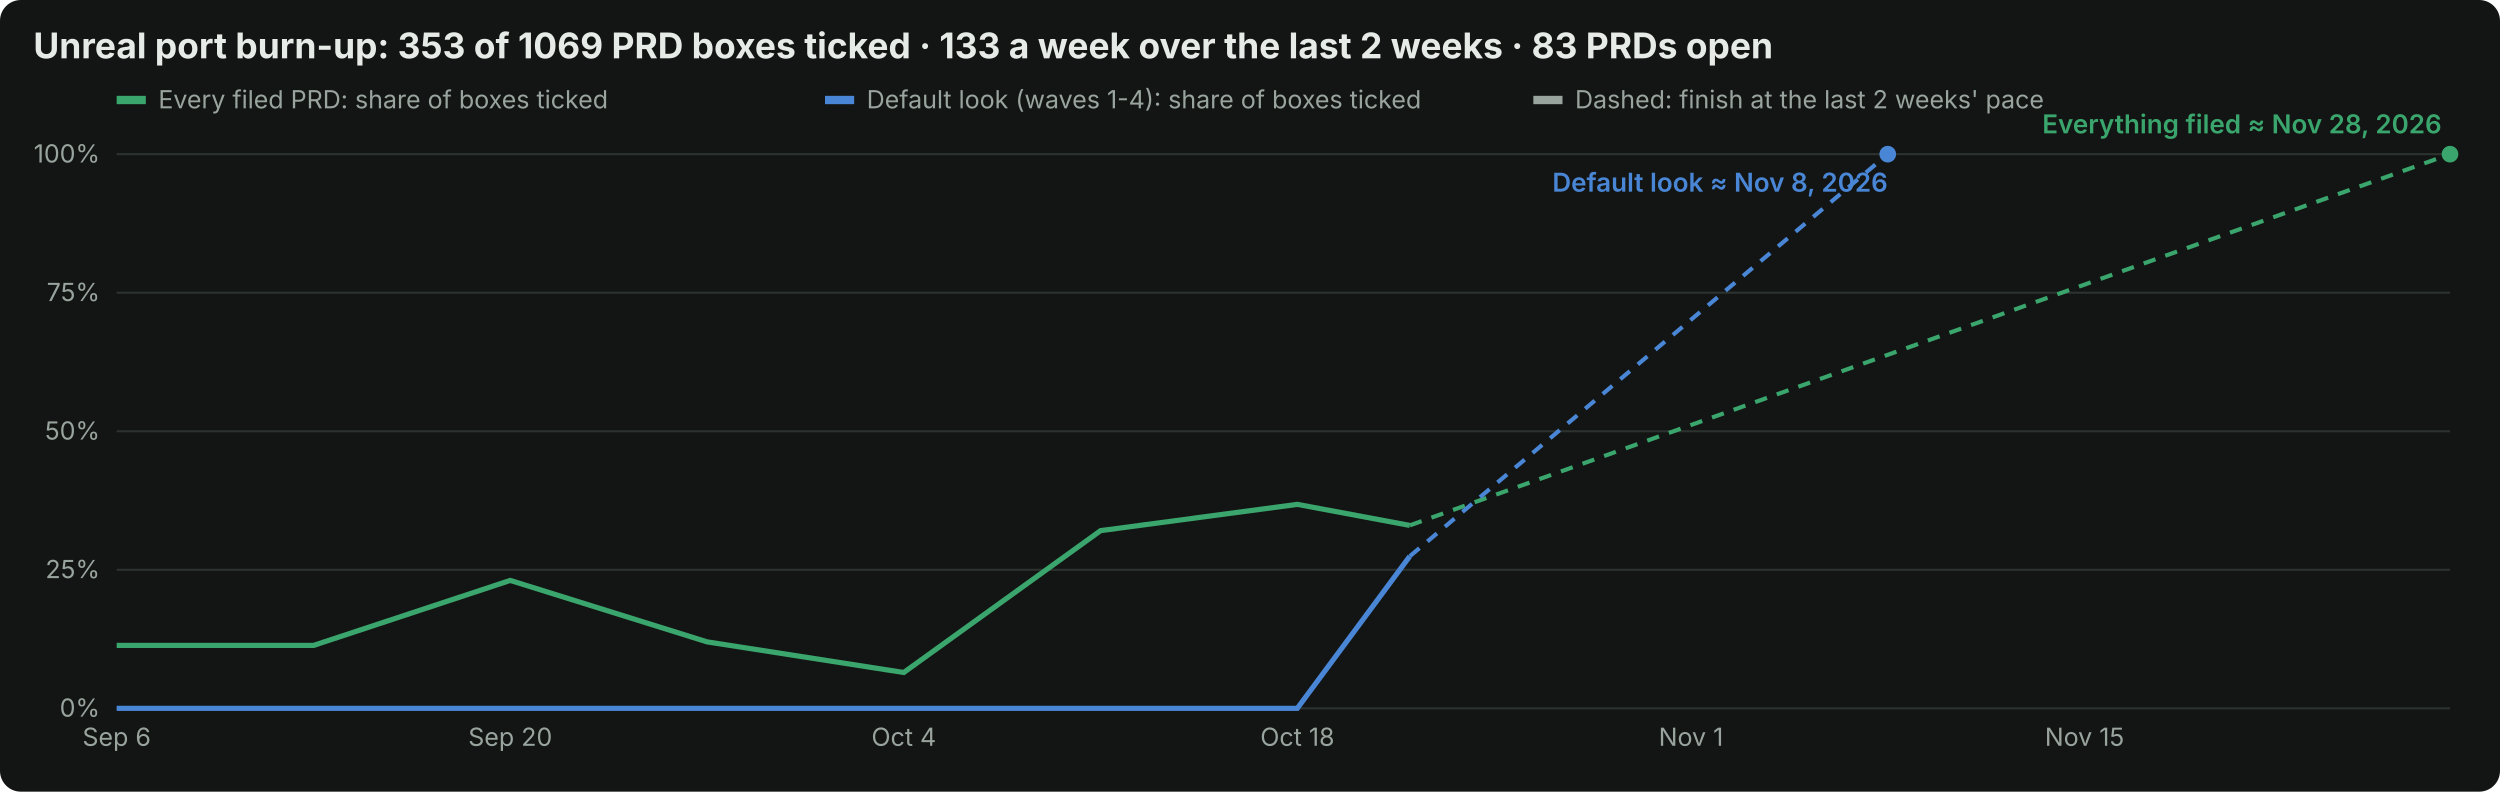
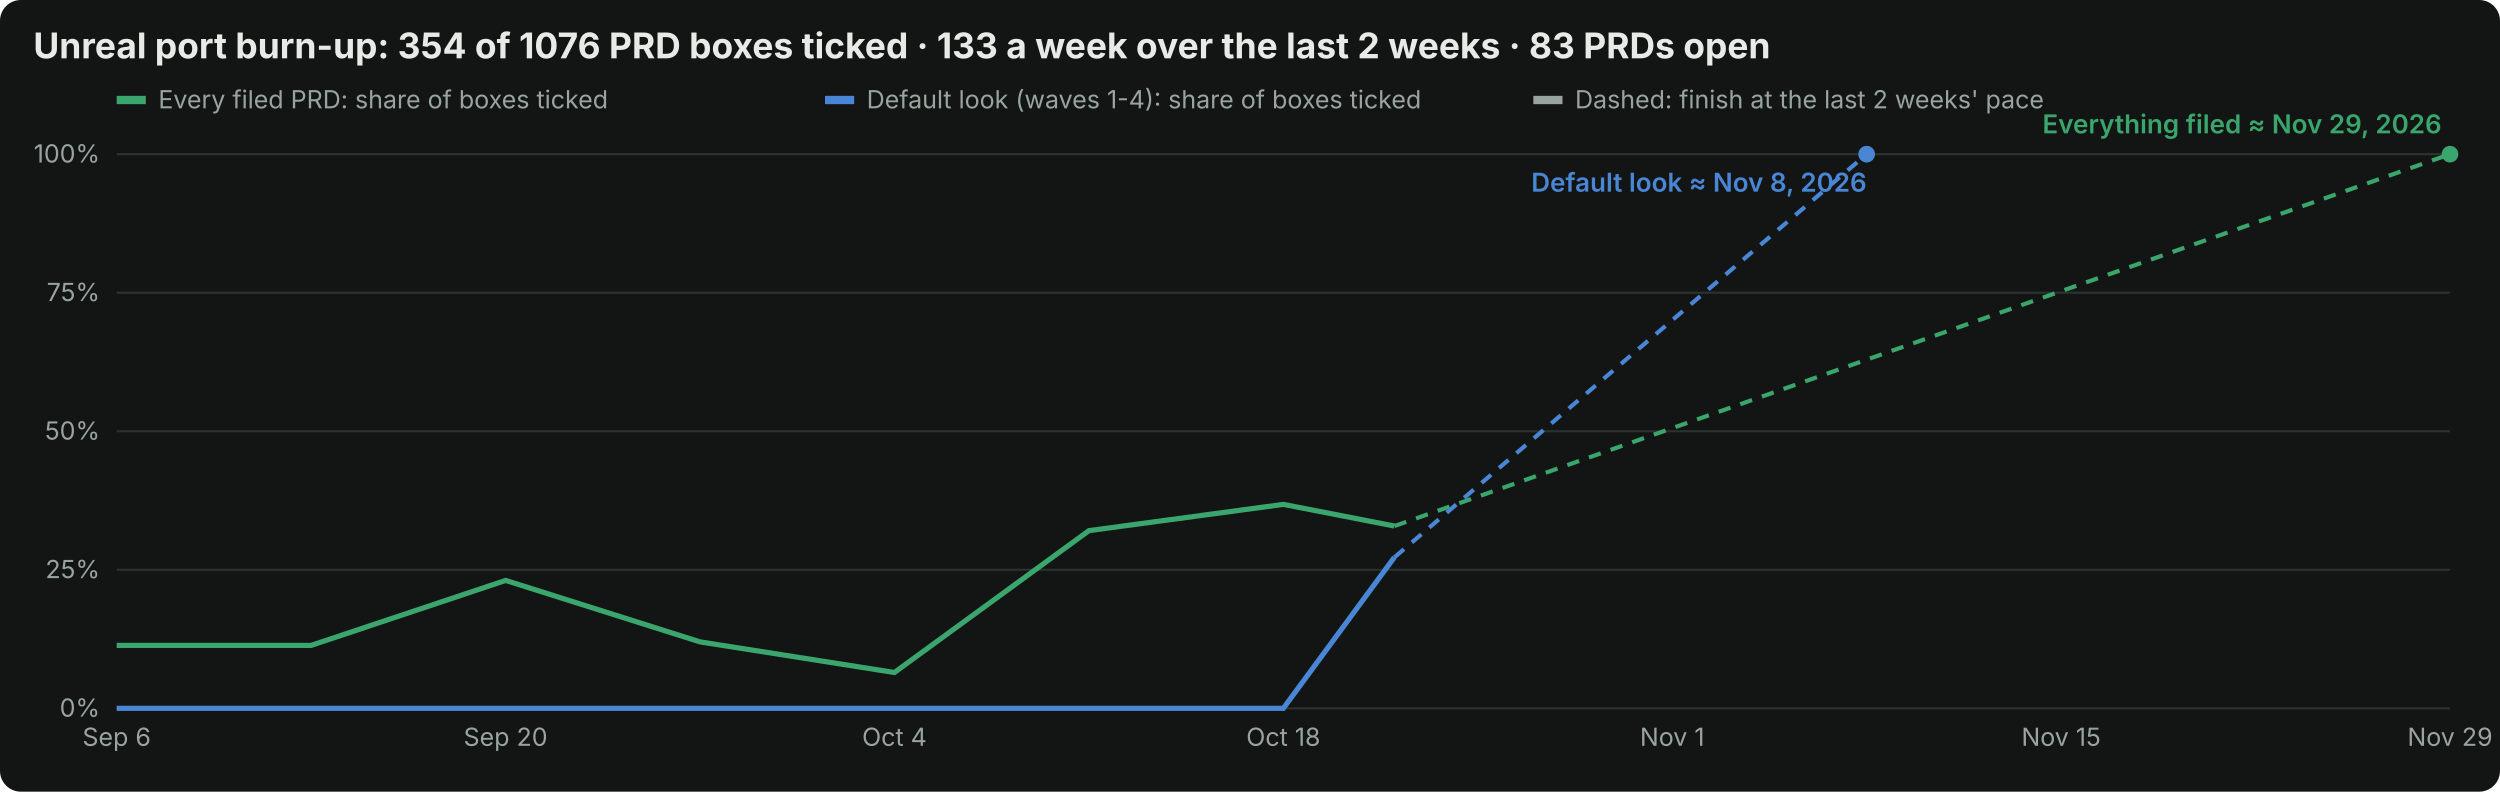
<svg xmlns="http://www.w3.org/2000/svg" viewBox="0 0 1200 380" width="1200" height="380" font-family="system-ui, -apple-system, Segoe UI, sans-serif">
  <style>.h{fill:#e7ebe8;font-size:17px;font-weight:700}.t{fill:#9aa49f;font-size:12px}.e{font-size:12.5px;font-weight:600}</style>
  <rect width="1200" height="380" rx="10" fill="#121513" />
-   <text x="16" y="28" class="h">Unreal port burn-up: 353 of 1069 PRD boxes ticked · 133 a week over the last 2 weeks · 83 PRDs open</text>
+   <text x="16" y="28" class="h">Unreal port burn-up: 354 of 1076 PRD boxes ticked · 133 a week over the last 2 weeks · 83 PRDs open</text>
  <rect x="56" y="46" width="14" height="4" fill="#3aa56c" />
  <text x="76" y="52" class="t">Every filed PRD: share of boxes ticked</text>
  <rect x="396" y="46" width="14" height="4" fill="#4a86d6" />
  <text x="416" y="52" class="t">Default look (waves 1-4): share of boxes ticked</text>
  <rect x="736" y="46" width="14" height="4" fill="#9aa49f" />
  <text x="756" y="52" class="t">Dashed: finish at the last 2 weeks' pace</text>
  <line x1="56" x2="1176" y1="340" y2="340" stroke="#2c322f" />
  <text x="48" y="344" class="t" text-anchor="end">0%</text>
  <line x1="56" x2="1176" y1="273.5" y2="273.5" stroke="#2c322f" />
  <text x="48" y="277.5" class="t" text-anchor="end">25%</text>
  <line x1="56" x2="1176" y1="207" y2="207" stroke="#2c322f" />
  <text x="48" y="211" class="t" text-anchor="end">50%</text>
  <line x1="56" x2="1176" y1="140.5" y2="140.5" stroke="#2c322f" />
  <text x="48" y="144.5" class="t" text-anchor="end">75%</text>
  <line x1="56" x2="1176" y1="74" y2="74" stroke="#2c322f" />
  <text x="48" y="78" class="t" text-anchor="end">100%</text>
  <text x="56" y="358" class="t" text-anchor="middle">Sep 6</text>
-   <text x="244.916" y="358" class="t" text-anchor="middle">Sep 20</text>
-   <text x="433.831" y="358" class="t" text-anchor="middle">Oct 4</text>
-   <text x="622.747" y="358" class="t" text-anchor="middle">Oct 18</text>
-   <text x="811.663" y="358" class="t" text-anchor="middle">Nov 1</text>
-   <text x="1000.578" y="358" class="t" text-anchor="middle">Nov 15</text>
-   <path d="M56.0,309.8L150.5,309.8L244.9,278.6L339.4,308.1L433.8,322.8L528.3,254.7L622.7,242.1L676.7,252.2" stroke="#3aa56c" stroke-width="2.5" fill="none" />
-   <path d="M56.0,340.0L150.5,340.0L244.9,340.0L339.4,340.0L433.8,340.0L528.3,340.0L622.7,340.0L676.7,267.0" stroke="#4a86d6" stroke-width="2.5" fill="none" />
-   <path d="M676.723,252.163L1176,74" stroke="#3aa56c" stroke-width="2" stroke-dasharray="6 5" fill="none" />
+   <text x="242.667" y="358" class="t" text-anchor="middle">Sep 20</text>
+   <text x="429.333" y="358" class="t" text-anchor="middle">Oct 4</text>
+   <text x="616" y="358" class="t" text-anchor="middle">Oct 18</text>
+   <text x="802.667" y="358" class="t" text-anchor="middle">Nov 1</text>
+   <text x="989.333" y="358" class="t" text-anchor="middle">Nov 15</text>
+   <text x="1176" y="358" class="t" text-anchor="middle">Nov 29</text>
+   <path d="M56.0,309.8L149.3,309.8L242.7,278.6L336.0,308.1L429.3,322.8L522.7,254.7L616.0,242.1L669.3,252.5" stroke="#3aa56c" stroke-width="2.5" fill="none" />
+   <path d="M56.0,340.0L149.3,340.0L242.7,340.0L336.0,340.0L429.3,340.0L522.7,340.0L616.0,340.0L669.3,267.5" stroke="#4a86d6" stroke-width="2.5" fill="none" />
+   <path d="M669.333,252.487L1176,74" stroke="#3aa56c" stroke-width="2" stroke-dasharray="6 5" fill="none" />
  <circle cx="1176" cy="74" r="4" fill="#3aa56c" />
-   <text x="1172" y="64" class="e" fill="#3aa56c" text-anchor="end">Everything filed ≈ Nov 28, 2026</text>
-   <path d="M676.723,266.98L906.12,74" stroke="#4a86d6" stroke-width="2" stroke-dasharray="6 5" fill="none" />
-   <circle cx="906.12" cy="74" r="4" fill="#4a86d6" />
-   <text x="906.12" y="92" class="e" fill="#4a86d6" text-anchor="end">Default look ≈ Nov 8, 2026</text>
+   <text x="1172" y="64" class="e" fill="#3aa56c" text-anchor="end">Everything filed ≈ Nov 29, 2026</text>
+   <path d="M669.333,267.506L896,74" stroke="#4a86d6" stroke-width="2" stroke-dasharray="6 5" fill="none" />
+   <circle cx="896" cy="74" r="4" fill="#4a86d6" />
+   <text x="896" y="92" class="e" fill="#4a86d6" text-anchor="end">Default look ≈ Nov 8, 2026</text>
</svg>
